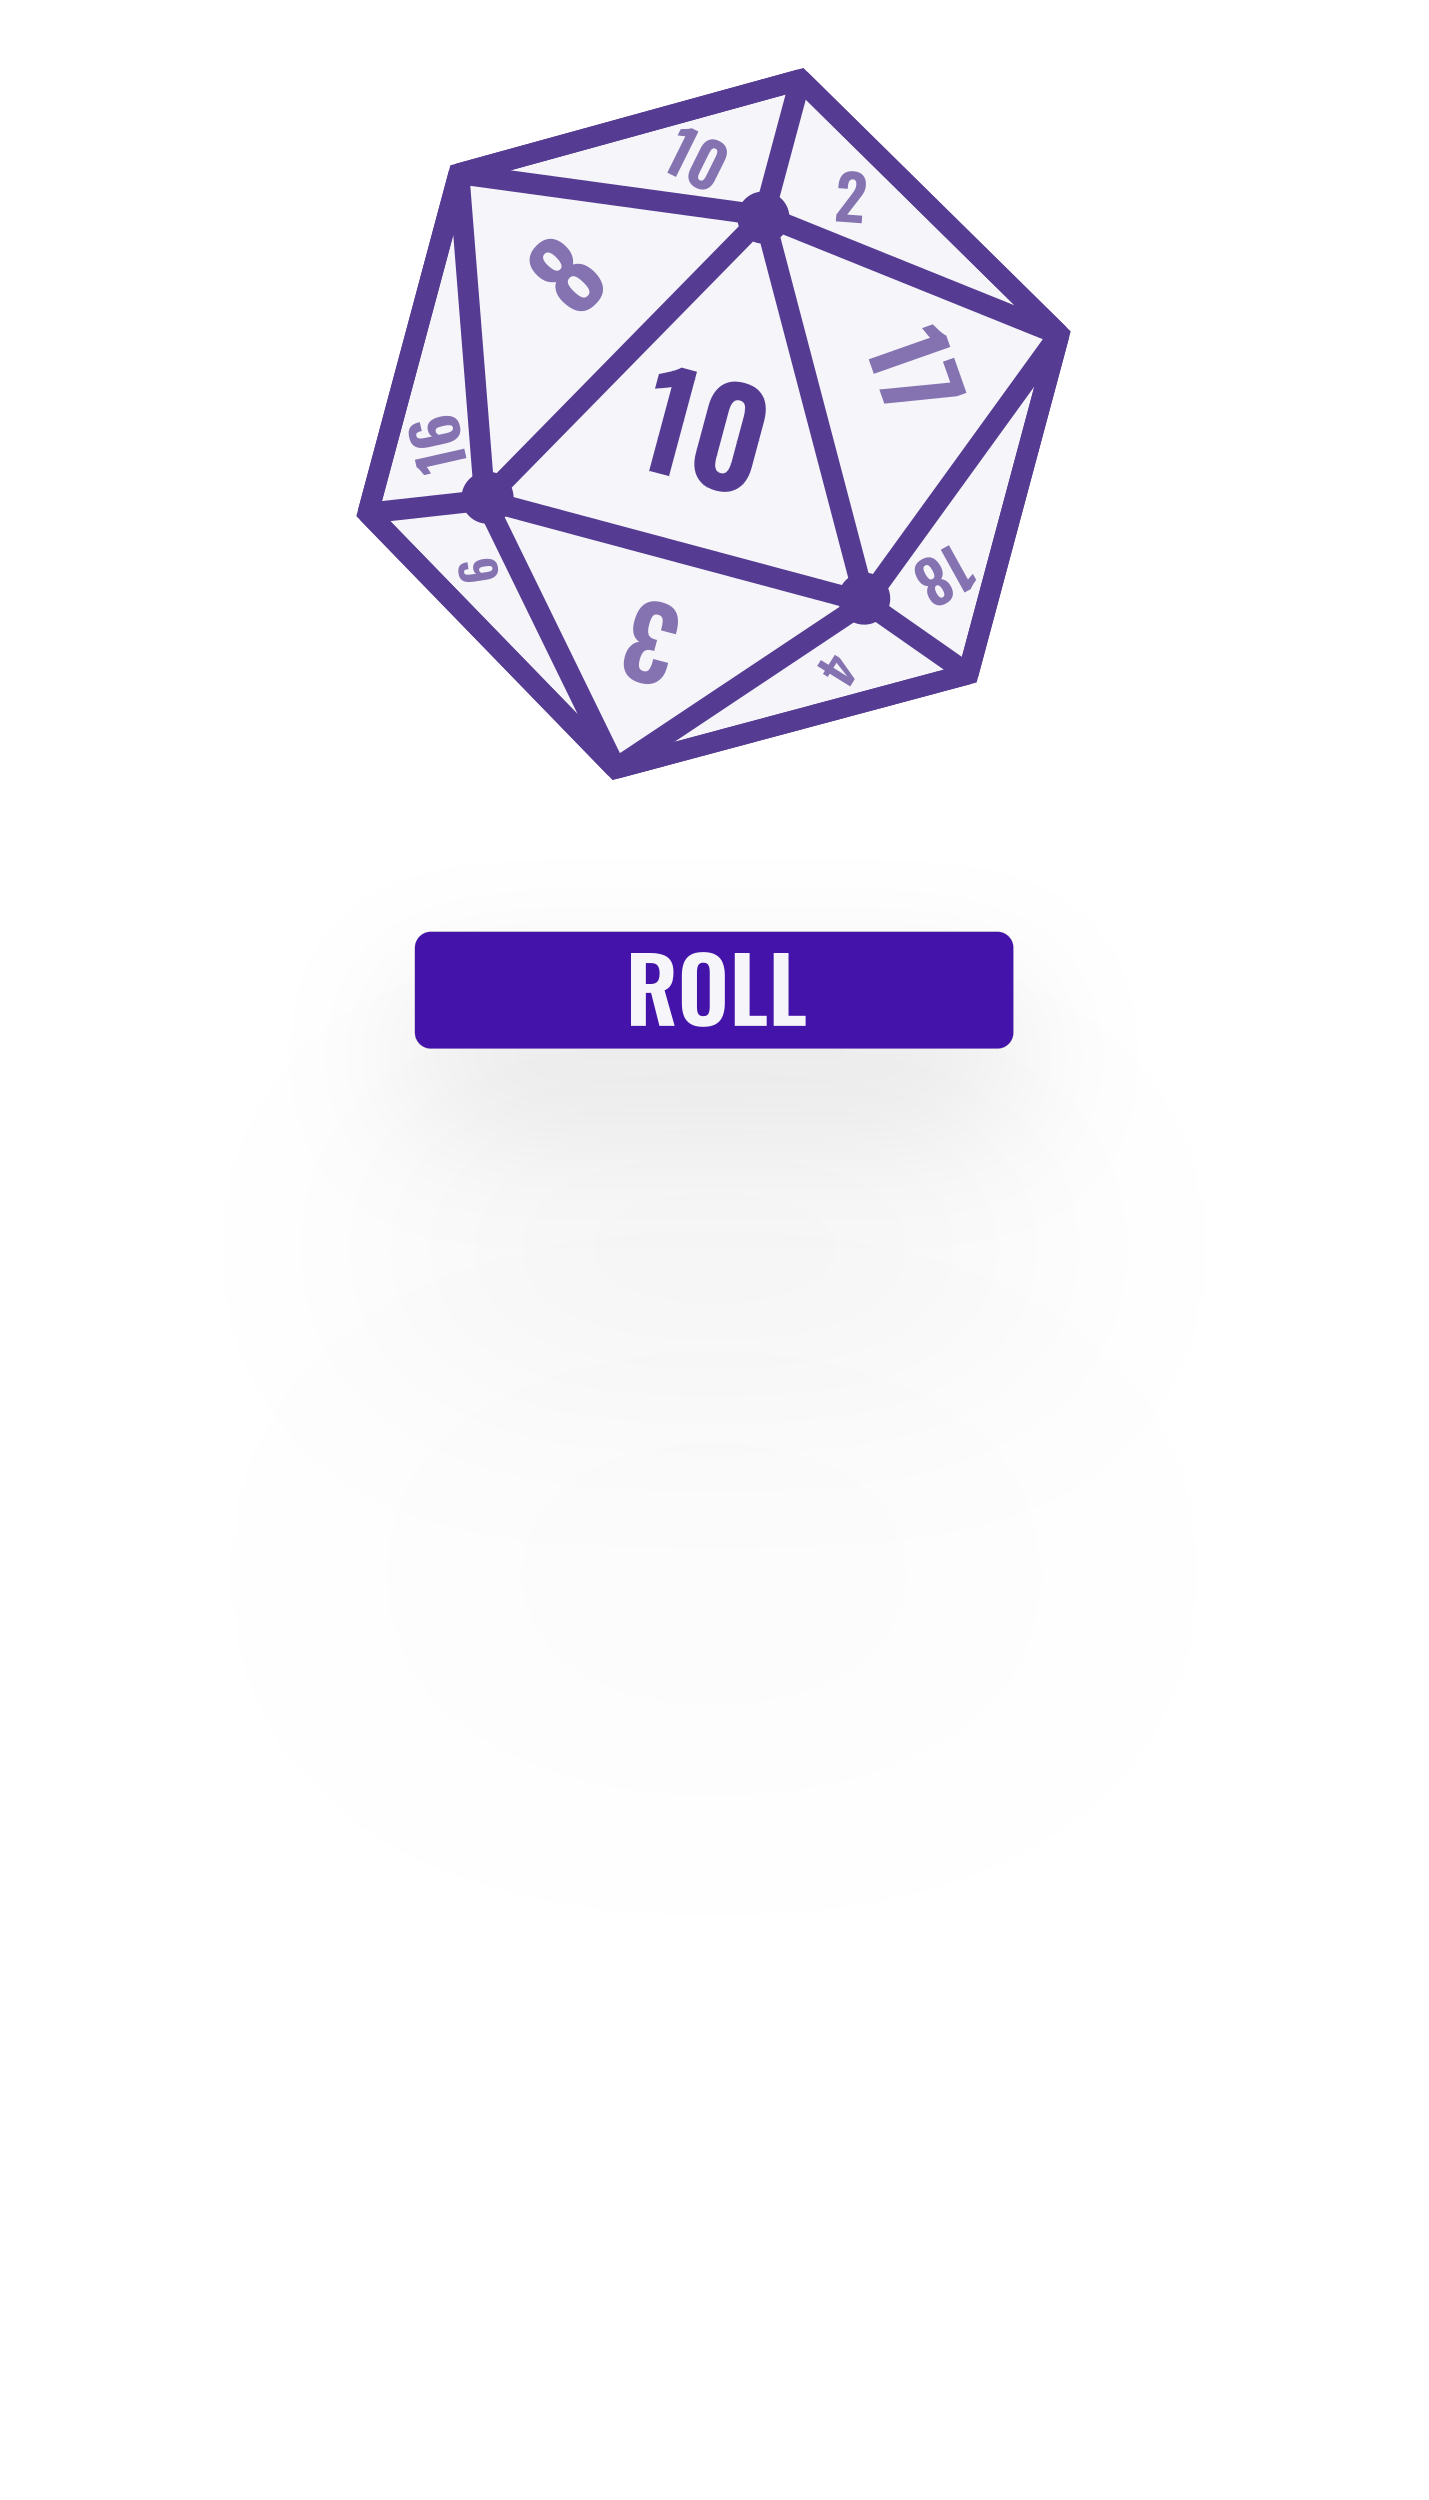
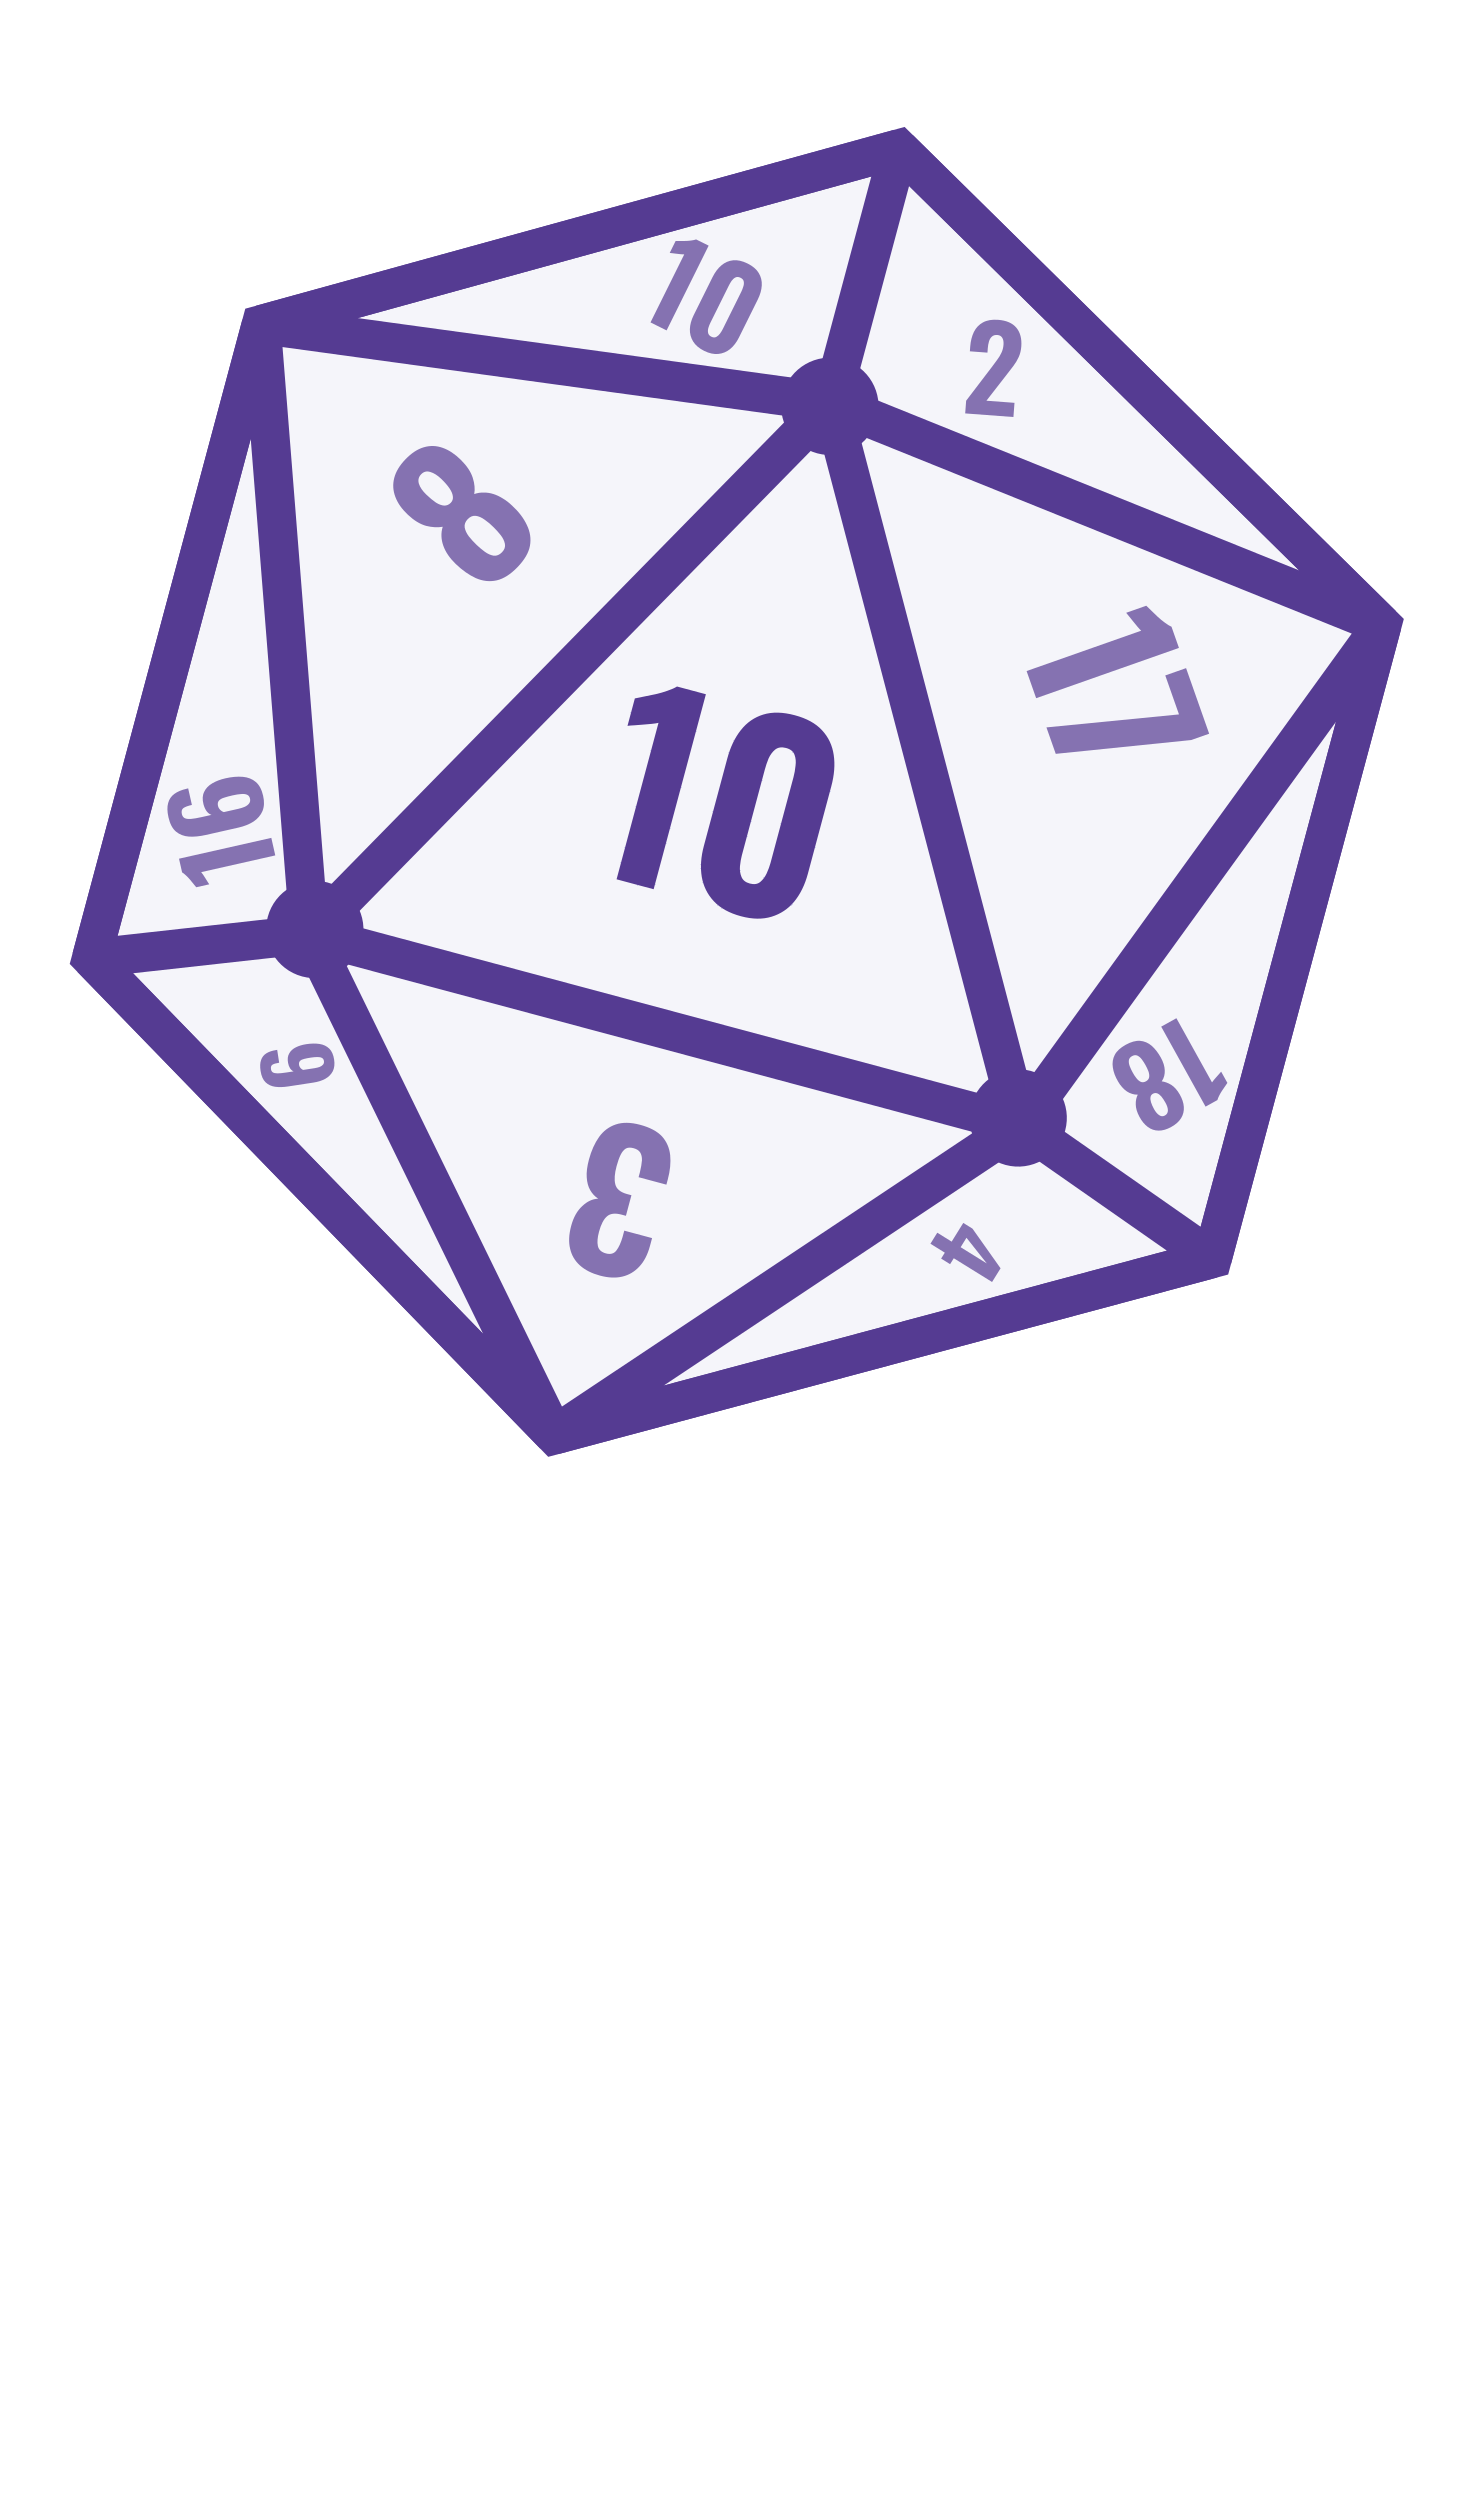
- <svg xmlns="http://www.w3.org/2000/svg" width="685" height="1199" viewBox="0 0 685 1199" fill="none">
-   <path d="M507.922 160.459L383.843 38.179L220.077 83.331L176.466 246.09L295.327 368.525L464.311 323.218L507.922 160.459Z" fill="#F5F5FA" stroke="#553B92" stroke-width="10" />
-   <path d="M366.373 103.379L415.042 288.793M366.373 103.379L507.922 160.459M366.373 103.379L383.843 38.179M366.373 103.379L220.077 83.331M366.373 103.379L232.482 239.876M415.042 288.793L507.922 160.459M415.042 288.793L232.482 239.876M415.042 288.793L295.327 368.525M415.042 288.793L464.311 323.218M507.922 160.459L383.843 38.179M507.922 160.459L464.311 323.218M383.843 38.179L220.077 83.331M464.311 323.218L295.327 368.525M295.327 368.525L176.466 246.09M295.327 368.525L232.482 239.876M176.466 246.09L220.077 83.331M176.466 246.09L232.482 239.876M220.077 83.331L232.482 239.876" stroke="#553B92" stroke-width="10" />
-   <circle cx="366.114" cy="104.344" r="9.5" transform="rotate(15 366.114 104.344)" stroke="#553B92" stroke-width="6" />
-   <circle cx="414.465" cy="287.087" r="9.5" transform="rotate(15 414.465 287.087)" stroke="#553B92" stroke-width="6" />
-   <circle cx="233.837" cy="238.684" r="9.5" transform="rotate(15 233.837 238.684)" stroke="#553B92" stroke-width="6" />
+ <svg xmlns="http://www.w3.org/2000/svg" width="378" height="642" viewBox="0 0 378 642" fill="none">
+   <path d="M354.922 160.459L230.843 38.179L67.076 83.331L23.465 246.09L142.327 368.525L311.311 323.218L354.922 160.459Z" fill="#F5F5FA" stroke="#553B92" stroke-width="10" />
+   <path d="M213.373 103.379L262.042 288.793M213.373 103.379L354.922 160.459M213.373 103.379L230.843 38.179M213.373 103.379L67.076 83.331M213.373 103.379L79.482 239.876M262.042 288.793L354.922 160.459M262.042 288.793L79.482 239.876M262.042 288.793L142.327 368.525M262.042 288.793L311.311 323.218M354.922 160.459L230.843 38.179M354.922 160.459L311.311 323.218M230.843 38.179L67.076 83.331M311.311 323.218L142.327 368.525M142.327 368.525L23.465 246.09M142.327 368.525L79.482 239.876M23.465 246.09L67.076 83.331M23.465 246.09L79.482 239.876M67.076 83.331L79.482 239.876" stroke="#553B92" stroke-width="10" />
+   <circle cx="213.114" cy="104.344" r="9.5" transform="rotate(15 213.114 104.344)" stroke="#553B92" stroke-width="6" />
+   <circle cx="261.465" cy="287.087" r="9.5" transform="rotate(15 261.465 287.087)" stroke="#553B92" stroke-width="6" />
+   <circle cx="80.837" cy="238.684" r="9.5" transform="rotate(15 80.8369 238.684)" stroke="#553B92" stroke-width="6" />
  <g filter="url(#filter0_d_17_740)">
-     <path d="M311.336 225.805L322.103 185.623C321.677 185.73 321.101 185.818 320.375 185.889C319.702 185.929 318.955 185.994 318.136 186.084C317.328 186.133 316.561 186.192 315.836 186.263C315.121 186.292 314.556 186.339 314.141 186.405L316.029 179.358C316.59 179.243 317.338 179.09 318.273 178.898C319.248 178.718 320.277 178.508 321.357 178.267C322.437 178.027 323.467 177.728 324.446 177.372C325.466 177.027 326.269 176.668 326.855 176.295L334.273 178.283L320.856 228.356L311.336 225.805ZM343.29 235.295C340.281 234.489 337.954 233.203 336.307 231.436C334.66 229.67 333.629 227.583 333.214 225.174C332.81 222.725 332.989 220.079 333.751 217.235L339.764 194.795C340.548 191.868 341.707 189.44 343.24 187.51C344.784 185.538 346.711 184.2 349.021 183.493C351.33 182.787 354.03 182.848 357.121 183.676C360.171 184.493 362.499 185.78 364.104 187.535C365.751 189.301 366.751 191.424 367.102 193.904C367.465 196.342 367.254 199.024 366.47 201.95L360.457 224.391C359.695 227.234 358.527 229.616 356.953 231.535C355.389 233.413 353.453 234.705 351.143 235.412C348.834 236.118 346.216 236.079 343.29 235.295ZM345.543 226.888C346.655 227.186 347.553 227.051 348.235 226.483C348.918 225.915 349.468 225.179 349.887 224.275C350.317 223.33 350.642 222.446 350.863 221.621L356.777 199.552C357.02 198.645 357.191 197.675 357.291 196.642C357.433 195.62 357.35 194.692 357.043 193.859C356.747 192.984 356.022 192.393 354.868 192.083C353.715 191.774 352.77 191.919 352.036 192.517C351.353 193.085 350.797 193.842 350.367 194.787C349.979 195.743 349.663 196.674 349.42 197.581L343.507 219.65C343.286 220.474 343.125 221.403 343.025 222.436C342.936 223.428 343.065 224.347 343.413 225.191C343.761 226.035 344.471 226.601 345.543 226.888Z" fill="#553B92" />
+     <path d="M158.336 225.805L169.103 185.623C168.677 185.73 168.101 185.818 167.375 185.889C166.702 185.929 165.955 185.994 165.136 186.084C164.328 186.133 163.561 186.192 162.836 186.263C162.121 186.292 161.556 186.339 161.141 186.405L163.029 179.358C163.59 179.243 164.338 179.09 165.273 178.898C166.248 178.718 167.277 178.508 168.357 178.267C169.437 178.027 170.467 177.728 171.446 177.372C172.466 177.027 173.269 176.668 173.855 176.295L181.273 178.283L167.856 228.356L158.336 225.805ZM190.29 235.295C187.281 234.489 184.954 233.203 183.307 231.436C181.66 229.67 180.629 227.583 180.214 225.174C179.81 222.725 179.989 220.079 180.751 217.235L186.764 194.795C187.548 191.868 188.707 189.44 190.24 187.51C191.784 185.538 193.711 184.2 196.021 183.493C198.33 182.787 201.03 182.848 204.121 183.676C207.171 184.493 209.499 185.78 211.104 187.535C212.751 189.301 213.751 191.424 214.102 193.904C214.465 196.342 214.254 199.024 213.47 201.95L207.457 224.391C206.695 227.234 205.527 229.616 203.953 231.535C202.389 233.413 200.453 234.705 198.143 235.412C195.834 236.118 193.216 236.079 190.29 235.295ZM192.543 226.888C193.655 227.186 194.553 227.051 195.235 226.483C195.918 225.915 196.468 225.179 196.887 224.275C197.317 223.33 197.642 222.446 197.863 221.621L203.777 199.552C204.02 198.645 204.191 197.675 204.291 196.642C204.433 195.62 204.35 194.692 204.043 193.859C203.747 192.984 203.022 192.393 201.868 192.083C200.715 191.774 199.77 191.919 199.036 192.517C198.353 193.085 197.797 193.842 197.367 194.787C196.979 195.743 196.663 196.674 196.42 197.581L190.507 219.65C190.286 220.474 190.125 221.403 190.025 222.436C189.936 223.428 190.065 224.347 190.413 225.191C190.761 226.035 191.471 226.601 192.543 226.888Z" fill="#553B92" />
  </g>
  <g opacity="0.7">
-     <path d="M223.69 219.669L204.668 223.963C204.806 224.116 204.968 224.336 205.155 224.622C205.319 224.892 205.509 225.188 205.725 225.508C205.921 225.833 206.113 226.138 206.3 226.424C206.468 226.714 206.611 226.938 206.729 227.096L203.393 227.849C203.223 227.641 202.996 227.365 202.713 227.018C202.426 226.653 202.114 226.272 201.779 225.876C201.443 225.48 201.095 225.118 200.734 224.79C200.368 224.441 200.044 224.187 199.762 224.025L198.969 220.513L222.673 215.163L223.69 219.669ZM220.573 204.361C220.912 205.863 220.858 207.167 220.41 208.272C219.939 209.363 219.168 210.265 218.099 210.978C217.025 211.671 215.737 212.187 214.235 212.526L205.807 214.429C204.266 214.777 202.841 214.914 201.533 214.84C200.22 214.747 199.109 214.321 198.2 213.563C197.29 212.804 196.644 211.576 196.261 209.879C195.931 208.416 195.903 207.202 196.177 206.238C196.428 205.259 196.958 204.473 197.767 203.88C198.577 203.287 199.635 202.843 200.942 202.548C201 202.535 201.069 202.52 201.147 202.502C201.201 202.469 201.257 202.447 201.316 202.433L202.28 206.706C201.285 206.93 200.566 207.195 200.122 207.5C199.678 207.806 199.54 208.329 199.708 209.07C199.813 209.538 200.043 209.876 200.398 210.083C200.747 210.271 201.287 210.344 202.016 210.302C202.72 210.246 203.678 210.081 204.887 209.808L207.316 209.26C206.83 209.103 206.41 208.788 206.057 208.314C205.699 207.82 205.432 207.225 205.254 206.527C204.933 205.287 204.991 204.228 205.429 203.35C205.842 202.457 206.538 201.726 207.517 201.157C208.476 200.592 209.609 200.162 210.916 199.866C212.516 199.505 213.984 199.379 215.321 199.487C216.657 199.596 217.783 200.039 218.696 200.817C219.586 201.58 220.212 202.761 220.573 204.361ZM217.194 205.062C217.084 204.574 216.837 204.25 216.452 204.091C216.063 203.912 215.558 203.852 214.935 203.911C214.308 203.95 213.566 204.066 212.707 204.26C211.888 204.445 211.183 204.635 210.591 204.83C209.976 205.01 209.521 205.266 209.227 205.599C208.933 205.932 208.852 206.391 208.984 206.976C209.046 207.249 209.164 207.5 209.338 207.727C209.489 207.939 209.671 208.113 209.887 208.249C210.082 208.389 210.279 208.488 210.477 208.546L214.252 207.694C214.837 207.562 215.382 207.388 215.887 207.171C216.367 206.94 216.733 206.652 216.984 206.309C217.234 205.965 217.304 205.549 217.194 205.062Z" fill="#553B92" />
+     <path d="M70.69 219.669L51.668 223.963C51.806 224.116 51.968 224.336 52.156 224.622C52.319 224.892 52.509 225.188 52.725 225.508C52.921 225.833 53.113 226.138 53.3 226.424C53.468 226.714 53.611 226.938 53.729 227.096L50.393 227.849C50.223 227.641 49.996 227.365 49.713 227.018C49.426 226.653 49.114 226.272 48.779 225.876C48.443 225.48 48.095 225.118 47.734 224.79C47.368 224.441 47.044 224.187 46.762 224.025L45.969 220.513L69.673 215.163L70.69 219.669ZM67.573 204.361C67.912 205.863 67.858 207.167 67.41 208.272C66.939 209.363 66.168 210.265 65.099 210.978C64.025 211.671 62.737 212.187 61.235 212.526L52.807 214.429C51.266 214.777 49.841 214.914 48.533 214.84C47.22 214.747 46.109 214.321 45.2 213.563C44.29 212.804 43.644 211.576 43.261 209.879C42.931 208.416 42.903 207.202 43.177 206.238C43.428 205.259 43.958 204.473 44.767 203.88C45.577 203.287 46.635 202.843 47.942 202.548C48 202.535 48.069 202.52 48.147 202.502C48.201 202.469 48.257 202.447 48.316 202.433L49.28 206.706C48.285 206.93 47.566 207.195 47.122 207.5C46.678 207.806 46.54 208.329 46.708 209.07C46.813 209.538 47.043 209.876 47.398 210.083C47.748 210.271 48.287 210.344 49.016 210.302C49.72 210.246 50.678 210.081 51.887 209.808L54.316 209.26C53.83 209.103 53.41 208.788 53.057 208.314C52.699 207.82 52.432 207.225 52.254 206.527C51.933 205.287 51.991 204.228 52.429 203.35C52.842 202.457 53.538 201.726 54.517 201.157C55.476 200.592 56.609 200.162 57.916 199.866C59.516 199.505 60.984 199.379 62.321 199.487C63.657 199.596 64.783 200.039 65.696 200.817C66.586 201.58 67.212 202.761 67.573 204.361ZM64.194 205.062C64.084 204.574 63.837 204.25 63.452 204.091C63.063 203.912 62.558 203.852 61.935 203.911C61.309 203.95 60.566 204.066 59.708 204.26C58.888 204.445 58.183 204.635 57.591 204.83C56.975 205.01 56.521 205.266 56.227 205.599C55.933 205.932 55.852 206.391 55.984 206.976C56.046 207.249 56.164 207.5 56.338 207.727C56.489 207.939 56.671 208.113 56.887 208.249C57.082 208.389 57.279 208.488 57.477 208.546L61.252 207.694C61.837 207.562 62.382 207.388 62.886 207.171C63.367 206.94 63.733 206.652 63.983 206.309C64.234 205.965 64.304 205.549 64.194 205.062Z" fill="#553B92" />
  </g>
  <g opacity="0.7">
-     <path d="M317.413 288.855C319.917 289.526 321.786 290.523 323.022 291.848C324.218 293.196 324.912 294.806 325.106 296.68C325.291 298.585 325.086 300.65 324.489 302.876L324.129 304.22L316.989 302.307C317.006 302.245 317.051 302.075 317.126 301.797C317.192 301.55 317.258 301.303 317.324 301.055C317.616 299.842 317.793 298.812 317.854 297.967C317.875 297.145 317.724 296.475 317.399 295.957C317.073 295.439 316.509 295.073 315.705 294.857C314.871 294.634 314.199 294.669 313.689 294.963C313.172 295.288 312.728 295.832 312.358 296.594C311.988 297.356 311.646 298.325 311.331 299.499C310.826 301.385 310.715 302.912 310.998 304.081C311.272 305.281 312.24 306.12 313.901 306.598C313.932 306.607 314.087 306.648 314.365 306.723C314.643 306.797 314.906 306.867 315.153 306.934L313.737 312.219C313.551 312.17 313.366 312.12 313.18 312.07C312.964 312.012 312.779 311.963 312.624 311.921C310.955 311.474 309.707 311.62 308.879 312.359C308.021 313.09 307.335 314.413 306.821 316.329C306.424 317.813 306.33 319.03 306.539 319.981C306.748 320.931 307.44 321.564 308.614 321.879C309.789 322.193 310.686 321.937 311.305 321.109C311.924 320.281 312.444 319.145 312.864 317.7C312.931 317.453 313.005 317.175 313.088 316.866C313.163 316.588 313.237 316.309 313.312 316.031L320.452 317.944L319.905 319.984C319.317 322.179 318.418 323.926 317.209 325.225C315.991 326.555 314.533 327.423 312.834 327.829C311.135 328.236 309.219 328.153 307.086 327.581C304.953 327.01 303.233 326.135 301.926 324.956C300.618 323.778 299.777 322.343 299.402 320.652C298.996 318.953 299.086 317.007 299.675 314.812C300.263 312.617 301.215 310.918 302.531 309.714C303.817 308.501 305.178 307.872 306.615 307.826C305.771 307.269 305.088 306.539 304.568 305.638C304.047 304.736 303.748 303.629 303.669 302.316C303.582 301.034 303.774 299.512 304.246 297.75C304.851 295.494 305.714 293.571 306.835 291.983C307.948 290.426 309.379 289.352 311.127 288.761C312.876 288.169 314.971 288.2 317.413 288.855Z" fill="#553B92" />
+     <path d="M164.413 288.855C166.917 289.526 168.786 290.523 170.022 291.848C171.218 293.196 171.912 294.806 172.106 296.68C172.291 298.585 172.086 300.65 171.489 302.876L171.129 304.22L163.989 302.307C164.006 302.245 164.051 302.075 164.126 301.797C164.192 301.55 164.258 301.303 164.324 301.055C164.616 299.842 164.793 298.812 164.854 297.967C164.875 297.145 164.724 296.475 164.399 295.957C164.073 295.439 163.509 295.073 162.705 294.857C161.871 294.634 161.199 294.669 160.689 294.963C160.172 295.288 159.728 295.832 159.358 296.594C158.988 297.356 158.646 298.325 158.331 299.499C157.826 301.385 157.715 302.912 157.998 304.081C158.272 305.281 159.24 306.12 160.901 306.598C160.932 306.607 161.087 306.648 161.365 306.723C161.643 306.797 161.906 306.867 162.153 306.934L160.737 312.219C160.551 312.17 160.366 312.12 160.18 312.07C159.964 312.012 159.779 311.963 159.624 311.921C157.955 311.474 156.707 311.62 155.879 312.359C155.021 313.09 154.335 314.413 153.821 316.329C153.424 317.813 153.33 319.03 153.539 319.981C153.748 320.931 154.44 321.564 155.614 321.879C156.789 322.193 157.686 321.937 158.305 321.109C158.924 320.281 159.444 319.145 159.864 317.7C159.931 317.453 160.005 317.175 160.088 316.866C160.163 316.588 160.237 316.309 160.312 316.031L167.452 317.944L166.905 319.984C166.317 322.179 165.418 323.926 164.209 325.225C162.991 326.555 161.533 327.423 159.834 327.829C158.135 328.236 156.219 328.153 154.086 327.581C151.953 327.01 150.233 326.135 148.926 324.956C147.618 323.778 146.777 322.343 146.402 320.652C145.996 318.953 146.086 317.007 146.675 314.812C147.263 312.617 148.215 310.918 149.531 309.714C150.817 308.501 152.178 307.872 153.615 307.826C152.771 307.269 152.088 306.539 151.568 305.638C151.047 304.736 150.748 303.629 150.669 302.316C150.582 301.034 150.774 299.512 151.246 297.75C151.851 295.494 152.714 293.571 153.835 291.983C154.948 290.426 156.379 289.352 158.127 288.761C159.876 288.169 161.971 288.2 164.413 288.855Z" fill="#553B92" />
  </g>
  <g opacity="0.7">
-     <path d="M416.628 172.325L446.056 161.961C445.81 161.743 445.511 161.424 445.159 161.005C444.849 160.605 444.493 160.171 444.09 159.702C443.718 159.222 443.356 158.773 443.005 158.354C442.684 157.924 442.415 157.595 442.199 157.366L447.36 155.548C447.669 155.846 448.08 156.244 448.594 156.742C449.12 157.269 449.685 157.816 450.292 158.383C450.899 158.95 451.52 159.46 452.155 159.915C452.801 160.4 453.363 160.745 453.842 160.949L455.755 166.382L419.083 179.297L416.628 172.325ZM421.724 186.797L455.764 183.46L452.241 173.454L457.583 171.573L463.514 188.415L458.896 190.042L424.116 193.588L421.724 186.797Z" fill="#553B92" />
+     <path d="M263.628 172.325L293.056 161.961C292.81 161.743 292.511 161.424 292.159 161.005C291.849 160.605 291.493 160.171 291.09 159.702C290.718 159.222 290.356 158.773 290.005 158.354C289.684 157.924 289.415 157.595 289.199 157.366L294.36 155.548C294.669 155.846 295.08 156.244 295.594 156.742C296.12 157.269 296.685 157.816 297.292 158.383C297.899 158.95 298.52 159.46 299.155 159.915C299.801 160.4 300.363 160.745 300.842 160.949L302.755 166.382L266.083 179.297L263.628 172.325ZM268.724 186.797L302.764 183.46L299.241 173.454L304.583 171.573L310.514 188.415L305.896 190.042L271.116 193.588L268.724 186.797Z" fill="#553B92" />
  </g>
  <g opacity="0.7">
-     <path d="M455.099 261.476L464.244 277.96C464.349 277.791 464.509 277.581 464.723 277.329C464.929 277.104 465.152 276.848 465.391 276.561C465.639 276.29 465.87 276.029 466.084 275.778C466.308 275.543 466.477 275.35 466.592 275.198L468.195 278.089C468.049 278.303 467.853 278.588 467.609 278.945C467.348 279.311 467.079 279.703 466.803 280.122C466.526 280.54 466.285 280.962 466.078 281.386C465.854 281.82 465.706 282.19 465.632 282.496L462.589 284.184L451.194 263.643L455.099 261.476ZM442.082 268.3C443.435 267.55 444.662 267.211 445.764 267.285C446.876 267.376 447.876 267.805 448.766 268.571C449.639 269.348 450.417 270.353 451.102 271.587C451.412 272.145 451.652 272.697 451.822 273.243C451.993 273.79 452.089 274.322 452.111 274.841C452.134 275.359 452.085 275.85 451.967 276.314C451.841 276.804 451.631 277.263 451.338 277.691C452.121 277.787 452.925 278.081 453.751 278.574C454.57 279.093 455.302 279.914 455.947 281.037C456.592 282.16 456.945 283.236 457.007 284.263C457.078 285.307 456.846 286.264 456.312 287.135C455.778 288.006 454.937 288.761 453.787 289.399C452.621 290.046 451.535 290.361 450.53 290.343C449.509 290.335 448.582 290.02 447.751 289.398C446.929 288.793 446.212 287.919 445.6 286.777C444.98 285.618 444.666 284.554 444.659 283.585C444.644 282.642 444.817 281.817 445.176 281.109C444.657 281.132 444.165 281.062 443.7 280.9C443.227 280.765 442.776 280.55 442.348 280.257C441.92 279.964 441.519 279.6 441.146 279.166C440.756 278.742 440.406 278.25 440.096 277.692C439.378 276.477 438.937 275.284 438.775 274.114C438.595 272.954 438.761 271.878 439.272 270.887C439.776 269.922 440.713 269.06 442.082 268.3ZM443.7 271.216C443.21 271.488 442.94 271.859 442.891 272.328C442.842 272.798 442.919 273.296 443.124 273.824C443.328 274.352 443.557 274.844 443.81 275.3C444.093 275.851 444.418 276.356 444.784 276.816C445.133 277.286 445.515 277.616 445.93 277.806C446.345 277.996 446.797 277.955 447.287 277.683C447.761 277.42 448.035 277.058 448.111 276.596C448.169 276.143 448.1 275.64 447.903 275.086C447.699 274.558 447.442 274.015 447.132 273.458C446.879 273.001 446.578 272.538 446.229 272.068C445.889 271.616 445.507 271.286 445.083 271.079C444.651 270.898 444.19 270.944 443.7 271.216ZM449.06 280.878C448.722 281.066 448.522 281.342 448.46 281.709C448.38 282.084 448.422 282.537 448.583 283.066C448.744 283.596 449.003 284.182 449.359 284.824C449.762 285.551 450.204 286.069 450.685 286.377C451.158 286.712 451.648 286.738 452.155 286.457C452.662 286.176 452.916 285.736 452.916 285.139C452.909 284.568 452.709 283.928 452.315 283.218C451.958 282.575 451.602 282.032 451.245 281.589C450.881 281.172 450.519 280.898 450.159 280.766C449.781 280.644 449.415 280.681 449.06 280.878Z" fill="#553B92" />
+     <path d="M302.099 261.476L311.244 277.96C311.349 277.791 311.509 277.581 311.723 277.329C311.929 277.104 312.152 276.848 312.391 276.561C312.639 276.29 312.87 276.029 313.084 275.778C313.308 275.543 313.477 275.35 313.592 275.198L315.195 278.089C315.049 278.303 314.853 278.588 314.609 278.945C314.348 279.311 314.079 279.703 313.803 280.122C313.526 280.54 313.285 280.962 313.078 281.386C312.854 281.82 312.706 282.19 312.632 282.496L309.589 284.184L298.194 263.643L302.099 261.476ZM289.082 268.3C290.435 267.55 291.662 267.211 292.764 267.285C293.876 267.376 294.876 267.805 295.766 268.571C296.639 269.348 297.417 270.353 298.102 271.587C298.412 272.145 298.652 272.697 298.822 273.243C298.993 273.79 299.089 274.322 299.111 274.841C299.134 275.359 299.085 275.85 298.967 276.314C298.841 276.804 298.631 277.263 298.338 277.691C299.121 277.787 299.925 278.081 300.751 278.574C301.57 279.093 302.302 279.914 302.947 281.037C303.592 282.16 303.945 283.236 304.007 284.263C304.078 285.307 303.846 286.264 303.312 287.135C302.778 288.006 301.937 288.761 300.787 289.399C299.621 290.046 298.535 290.361 297.53 290.343C296.509 290.335 295.582 290.02 294.751 289.398C293.929 288.793 293.212 287.919 292.6 286.777C291.98 285.618 291.666 284.554 291.659 283.585C291.644 282.642 291.817 281.817 292.176 281.109C291.657 281.132 291.165 281.062 290.7 280.9C290.227 280.765 289.776 280.55 289.348 280.257C288.92 279.964 288.519 279.6 288.146 279.166C287.756 278.742 287.406 278.25 287.096 277.692C286.378 276.477 285.937 275.284 285.775 274.114C285.595 272.954 285.761 271.878 286.272 270.887C286.776 269.922 287.713 269.06 289.082 268.3ZM290.7 271.216C290.21 271.488 289.94 271.859 289.891 272.328C289.842 272.798 289.919 273.296 290.124 273.824C290.328 274.352 290.557 274.844 290.81 275.3C291.093 275.851 291.418 276.356 291.784 276.816C292.133 277.286 292.515 277.616 292.93 277.806C293.345 277.996 293.797 277.955 294.287 277.683C294.761 277.42 295.035 277.058 295.111 276.596C295.169 276.143 295.1 275.64 294.903 275.086C294.699 274.558 294.442 274.015 294.132 273.458C293.879 273.001 293.578 272.538 293.229 272.068C292.889 271.616 292.507 271.286 292.083 271.079C291.651 270.898 291.19 270.944 290.7 271.216ZM296.06 280.878C295.722 281.066 295.522 281.342 295.46 281.709C295.38 282.084 295.422 282.537 295.583 283.066C295.744 283.596 296.003 284.182 296.359 284.824C296.762 285.551 297.204 286.069 297.685 286.377C298.158 286.712 298.648 286.738 299.155 286.457C299.662 286.176 299.916 285.736 299.916 285.139C299.909 284.568 299.709 283.928 299.315 283.218C298.958 282.575 298.602 282.032 298.245 281.589C297.881 281.172 297.519 280.898 297.159 280.766C296.781 280.644 296.415 280.681 296.06 280.878Z" fill="#553B92" />
  </g>
  <g opacity="0.7">
-     <path d="M393.692 316.559L397.385 318.852L400.369 314.045L402.733 315.512L409.945 325.701L407.761 329.218L397.932 323.117L396.986 324.641L394.68 323.209L395.626 321.685L391.933 319.393L393.692 316.559ZM401.195 317.86L399.691 320.283L406.413 324.456L401.195 317.86Z" fill="#553B92" />
+     <path d="M240.692 316.559L244.385 318.852L247.369 314.045L249.733 315.512L256.945 325.701L254.761 329.218L244.932 323.117L243.986 324.641L241.68 323.209L242.626 321.685L238.933 319.393L240.692 316.559ZM248.195 317.86L246.691 320.283L253.413 324.456L248.195 317.86Z" fill="#553B92" />
  </g>
  <g opacity="0.7">
-     <path d="M238.804 272.098C238.982 273.265 238.87 274.26 238.469 275.081C238.049 275.89 237.412 276.538 236.556 277.026C235.697 277.498 234.684 277.824 233.517 278.002L226.969 279.004C225.772 279.187 224.675 279.215 223.678 279.088C222.679 278.946 221.853 278.561 221.198 277.932C220.543 277.303 220.115 276.329 219.914 275.01C219.74 273.873 219.784 272.944 220.046 272.221C220.29 271.486 220.738 270.913 221.388 270.503C222.039 270.094 222.872 269.811 223.888 269.656C223.933 269.649 223.987 269.641 224.047 269.632C224.09 269.609 224.135 269.595 224.18 269.588L224.688 272.907C223.915 273.026 223.35 273.189 222.995 273.399C222.639 273.608 222.505 274.001 222.593 274.577C222.649 274.941 222.806 275.212 223.066 275.389C223.324 275.551 223.732 275.636 224.292 275.644C224.834 275.638 225.575 275.564 226.514 275.42L228.402 275.132C228.038 274.985 227.734 274.722 227.489 274.34C227.243 273.944 227.07 273.474 226.971 272.93C226.793 271.965 226.894 271.158 227.276 270.511C227.64 269.85 228.212 269.328 228.991 268.945C229.755 268.565 230.645 268.297 231.66 268.142C232.903 267.952 234.033 267.934 235.049 268.089C236.066 268.244 236.902 268.643 237.559 269.287C238.199 269.918 238.614 270.855 238.804 272.098ZM236.182 272.453C236.124 272.074 235.952 271.813 235.667 271.671C235.379 271.513 234.996 271.44 234.516 271.451C234.035 271.447 233.461 271.496 232.794 271.598C232.157 271.695 231.608 271.803 231.145 271.92C230.664 272.024 230.303 272.196 230.06 272.435C229.817 272.674 229.731 273.02 229.8 273.475C229.833 273.687 229.909 273.885 230.031 274.068C230.134 274.238 230.265 274.381 230.422 274.497C230.564 274.615 230.709 274.701 230.857 274.756L233.79 274.308C234.245 274.238 234.671 274.134 235.068 273.996C235.449 273.845 235.744 273.644 235.954 273.395C236.164 273.146 236.24 272.832 236.182 272.453Z" fill="#553B92" />
+     <path d="M85.804 272.098C85.982 273.265 85.87 274.26 85.469 275.081C85.049 275.89 84.412 276.538 83.556 277.026C82.697 277.498 81.684 277.824 80.517 278.002L73.969 279.004C72.772 279.187 71.675 279.215 70.678 279.088C69.679 278.946 68.853 278.561 68.198 277.932C67.543 277.303 67.115 276.329 66.914 275.01C66.74 273.873 66.784 272.944 67.046 272.221C67.29 271.486 67.737 270.913 68.388 270.503C69.039 270.094 69.873 269.811 70.888 269.656C70.933 269.649 70.987 269.641 71.047 269.632C71.09 269.609 71.135 269.595 71.18 269.588L71.688 272.907C70.915 273.026 70.35 273.189 69.995 273.399C69.639 273.608 69.505 274.001 69.593 274.577C69.649 274.941 69.806 275.212 70.066 275.389C70.324 275.551 70.732 275.636 71.292 275.644C71.834 275.638 72.575 275.564 73.514 275.42L75.401 275.132C75.038 274.985 74.734 274.722 74.49 274.34C74.243 273.944 74.07 273.474 73.971 272.93C73.793 271.965 73.894 271.158 74.276 270.511C74.64 269.85 75.212 269.328 75.991 268.945C76.755 268.565 77.645 268.297 78.66 268.142C79.903 267.952 81.033 267.934 82.049 268.089C83.066 268.244 83.902 268.643 84.559 269.287C85.199 269.918 85.614 270.855 85.804 272.098ZM83.182 272.453C83.124 272.074 82.952 271.813 82.667 271.671C82.379 271.513 81.996 271.44 81.516 271.451C81.035 271.447 80.461 271.496 79.794 271.598C79.157 271.695 78.608 271.803 78.145 271.92C77.664 272.024 77.303 272.196 77.06 272.435C76.817 272.674 76.731 273.02 76.8 273.475C76.833 273.687 76.909 273.885 77.031 274.068C77.134 274.238 77.264 274.381 77.422 274.497C77.564 274.615 77.709 274.701 77.857 274.756L80.79 274.308C81.245 274.238 81.671 274.134 82.069 273.996C82.449 273.845 82.744 273.644 82.954 273.395C83.164 273.146 83.24 272.832 83.182 272.453Z" fill="#553B92" />
  </g>
  <g opacity="0.7">
-     <path d="M400.862 106.165L401.107 102.904L407.681 94.282C408.171 93.637 408.629 93.019 409.054 92.429C409.499 91.841 409.866 91.237 410.153 90.617C410.462 89.978 410.644 89.29 410.699 88.552C410.757 87.774 410.652 87.174 410.383 86.753C410.115 86.312 409.702 86.07 409.144 86.028C408.545 85.983 408.074 86.118 407.729 86.433C407.386 86.728 407.135 87.141 406.975 87.67C406.815 88.2 406.71 88.784 406.663 89.422L406.577 90.559L402.06 90.219L402.15 89.023C402.258 87.587 402.573 86.327 403.095 85.243C403.638 84.161 404.411 83.346 405.415 82.8C406.44 82.235 407.741 82.012 409.316 82.13C411.45 82.29 413.014 82.969 414.007 84.167C415 85.365 415.421 86.971 415.269 88.985C415.196 89.963 414.978 90.859 414.616 91.674C414.256 92.469 413.797 93.237 413.24 93.977C412.704 94.699 412.127 95.448 411.507 96.224L406.312 102.904L413.522 103.445L413.248 107.095L400.862 106.165Z" fill="#553B92" />
+     <path d="M247.862 106.165L248.107 102.904L254.681 94.282C255.171 93.637 255.629 93.019 256.054 92.429C256.499 91.841 256.866 91.237 257.153 90.617C257.462 89.978 257.644 89.29 257.699 88.552C257.757 87.774 257.652 87.174 257.383 86.753C257.115 86.312 256.702 86.07 256.144 86.028C255.545 85.983 255.074 86.118 254.729 86.433C254.386 86.728 254.135 87.141 253.975 87.67C253.815 88.2 253.71 88.784 253.663 89.422L253.577 90.559L249.06 90.219L249.15 89.023C249.258 87.587 249.573 86.327 250.095 85.243C250.638 84.161 251.411 83.346 252.415 82.8C253.44 82.235 254.741 82.012 256.316 82.13C258.45 82.29 260.014 82.969 261.007 84.167C262 85.365 262.421 86.971 262.269 88.985C262.196 89.963 261.978 90.859 261.616 91.674C261.256 92.469 260.797 93.237 260.24 93.977C259.704 94.699 259.127 95.448 258.507 96.224L253.312 102.904L260.522 103.445L260.248 107.095L247.862 106.165Z" fill="#553B92" />
  </g>
  <g opacity="0.7">
-     <path d="M285.894 145.647C284.117 147.491 282.339 148.621 280.559 149.039C278.756 149.434 276.964 149.241 275.185 148.459C273.427 147.654 271.707 146.441 270.025 144.82C269.265 144.087 268.617 143.33 268.082 142.547C267.548 141.765 267.137 140.969 266.85 140.16C266.564 139.351 266.402 138.55 266.365 137.759C266.327 136.922 266.436 136.094 266.692 135.275C265.406 135.502 263.991 135.426 262.445 135.047C260.898 134.623 259.341 133.679 257.776 132.214C256.21 130.749 255.129 129.219 254.534 127.623C253.915 126.005 253.817 124.378 254.24 122.74C254.662 121.103 255.628 119.501 257.138 117.934C258.671 116.345 260.236 115.32 261.834 114.86C263.455 114.378 265.074 114.427 266.691 115.008C268.286 115.567 269.844 116.602 271.366 118.113C272.91 119.646 273.923 121.178 274.404 122.708C274.884 124.192 275.011 125.582 274.786 126.876C275.596 126.59 276.408 126.461 277.223 126.492C278.038 126.477 278.855 126.597 279.674 126.854C280.494 127.11 281.304 127.491 282.105 127.997C282.929 128.48 283.721 129.087 284.481 129.82C286.208 131.395 287.484 133.069 288.308 134.842C289.155 136.591 289.415 138.374 289.086 140.191C288.757 141.962 287.693 143.781 285.894 145.647ZM281.919 141.817C282.563 141.149 282.81 140.431 282.66 139.664C282.51 138.898 282.146 138.146 281.566 137.41C280.987 136.674 280.386 136.006 279.764 135.407C279.049 134.673 278.29 134.031 277.488 133.48C276.708 132.906 275.944 132.569 275.195 132.47C274.446 132.37 273.75 132.655 273.106 133.323C272.484 133.968 272.226 134.675 272.33 135.442C272.457 136.187 272.811 136.949 273.391 137.731C273.97 138.467 274.64 139.201 275.401 139.934C276.023 140.534 276.724 141.121 277.504 141.695C278.261 142.246 279.025 142.583 279.797 142.705C280.568 142.781 281.275 142.485 281.919 141.817ZM268.751 129.126C269.195 128.665 269.378 128.13 269.299 127.521C269.242 126.888 268.957 126.192 268.445 125.432C267.933 124.672 267.24 123.87 266.364 123.026C265.373 122.071 264.423 121.466 263.513 121.211C262.602 120.911 261.814 121.107 261.148 121.798C260.481 122.489 260.293 123.308 260.582 124.253C260.87 125.153 261.498 126.069 262.466 127.002C263.341 127.845 264.169 128.532 264.948 129.061C265.726 129.544 266.433 129.803 267.067 129.836C267.724 129.847 268.285 129.61 268.751 129.126Z" fill="#553B92" />
+     <path d="M132.894 145.647C131.117 147.491 129.339 148.621 127.559 149.039C125.756 149.434 123.964 149.241 122.185 148.459C120.427 147.654 118.707 146.441 117.025 144.82C116.265 144.087 115.617 143.33 115.082 142.547C114.548 141.765 114.137 140.969 113.85 140.16C113.564 139.351 113.402 138.55 113.365 137.759C113.327 136.922 113.436 136.094 113.692 135.275C112.406 135.502 110.991 135.426 109.445 135.047C107.898 134.623 106.341 133.679 104.776 132.214C103.21 130.749 102.129 129.219 101.534 127.623C100.915 126.005 100.817 124.378 101.24 122.74C101.662 121.103 102.628 119.501 104.138 117.934C105.671 116.345 107.236 115.32 108.834 114.86C110.455 114.378 112.074 114.427 113.691 115.008C115.286 115.567 116.844 116.602 118.366 118.113C119.91 119.646 120.923 121.178 121.404 122.708C121.884 124.192 122.011 125.582 121.786 126.876C122.596 126.59 123.408 126.461 124.223 126.492C125.038 126.477 125.855 126.597 126.674 126.854C127.494 127.11 128.304 127.491 129.105 127.997C129.929 128.48 130.721 129.087 131.481 129.82C133.208 131.395 134.484 133.069 135.308 134.842C136.155 136.591 136.415 138.374 136.086 140.191C135.757 141.962 134.693 143.781 132.894 145.647ZM128.919 141.817C129.563 141.149 129.81 140.431 129.66 139.664C129.51 138.898 129.146 138.146 128.566 137.41C127.987 136.674 127.386 136.006 126.764 135.407C126.049 134.673 125.29 134.031 124.488 133.48C123.708 132.906 122.944 132.569 122.195 132.47C121.446 132.37 120.75 132.655 120.106 133.323C119.484 133.968 119.226 134.675 119.33 135.442C119.457 136.187 119.811 136.949 120.391 137.731C120.97 138.467 121.64 139.201 122.401 139.934C123.023 140.534 123.724 141.121 124.504 141.695C125.261 142.246 126.025 142.583 126.797 142.705C127.568 142.781 128.275 142.485 128.919 141.817ZM115.751 129.126C116.195 128.665 116.378 128.13 116.299 127.521C116.242 126.888 115.957 126.192 115.445 125.432C114.933 124.672 114.24 123.87 113.364 123.026C112.373 122.071 111.423 121.466 110.513 121.211C109.602 120.911 108.814 121.107 108.148 121.798C107.481 122.489 107.293 123.308 107.582 124.253C107.87 125.153 108.498 126.069 109.466 127.002C110.341 127.845 111.169 128.532 111.948 129.061C112.726 129.544 113.433 129.803 114.067 129.836C114.724 129.847 115.285 129.61 115.751 129.126Z" fill="#553B92" />
  </g>
  <g opacity="0.7">
-     <path d="M320.045 82.797L328.711 65.329C328.506 65.338 328.233 65.326 327.893 65.291C327.58 65.247 327.231 65.208 326.846 65.173C326.47 65.121 326.112 65.077 325.772 65.043C325.441 64.99 325.177 64.959 324.98 64.951L326.5 61.887C326.769 61.887 327.126 61.886 327.574 61.884C328.039 61.892 328.531 61.89 329.049 61.88C329.568 61.869 330.069 61.827 330.552 61.754C331.052 61.69 331.455 61.599 331.758 61.482L334.983 63.082L324.183 84.85L320.045 82.797ZM333.85 90.115C332.542 89.466 331.591 88.66 330.998 87.695C330.405 86.731 330.124 85.677 330.156 84.532C330.198 83.369 330.525 82.169 331.138 80.933L335.978 71.178C336.609 69.906 337.366 68.897 338.25 68.152C339.142 67.389 340.151 66.952 341.278 66.841C342.404 66.731 343.64 67.008 344.983 67.675C346.309 68.333 347.26 69.139 347.835 70.095C348.428 71.059 348.691 72.127 348.623 73.299C348.564 74.453 348.219 75.666 347.588 76.938L342.748 86.693C342.134 87.929 341.377 88.916 340.476 89.652C339.584 90.37 338.575 90.785 337.448 90.895C336.321 91.006 335.122 90.746 333.85 90.115ZM335.663 86.46C336.147 86.7 336.572 86.721 336.938 86.523C337.304 86.325 337.625 86.038 337.901 85.662C338.186 85.267 338.418 84.891 338.595 84.533L343.355 74.939C343.551 74.544 343.72 74.115 343.861 73.649C344.021 73.192 344.069 72.758 344.005 72.347C343.95 71.918 343.672 71.579 343.17 71.33C342.668 71.081 342.221 71.06 341.828 71.267C341.462 71.465 341.136 71.761 340.851 72.156C340.584 72.559 340.353 72.958 340.157 73.352L335.397 82.946C335.22 83.304 335.06 83.716 334.918 84.182C334.785 84.629 334.76 85.063 334.842 85.483C334.924 85.903 335.197 86.229 335.663 86.46Z" fill="#553B92" />
+     <path d="M167.045 82.797L175.711 65.329C175.506 65.338 175.233 65.326 174.893 65.291C174.58 65.247 174.231 65.208 173.846 65.173C173.47 65.121 173.112 65.077 172.772 65.043C172.441 64.99 172.177 64.959 171.98 64.951L173.5 61.887C173.769 61.887 174.126 61.886 174.574 61.884C175.039 61.892 175.531 61.89 176.049 61.88C176.568 61.869 177.069 61.827 177.552 61.754C178.052 61.69 178.455 61.599 178.758 61.482L181.983 63.082L171.183 84.85L167.045 82.797ZM180.85 90.115C179.542 89.466 178.591 88.66 177.998 87.695C177.405 86.731 177.124 85.677 177.156 84.532C177.198 83.369 177.525 82.169 178.138 80.933L182.978 71.178C183.609 69.906 184.366 68.897 185.25 68.152C186.142 67.389 187.151 66.952 188.278 66.841C189.404 66.731 190.64 67.008 191.983 67.675C193.309 68.333 194.26 69.139 194.835 70.095C195.428 71.059 195.691 72.127 195.623 73.299C195.564 74.453 195.219 75.666 194.588 76.938L189.748 86.693C189.134 87.929 188.377 88.916 187.476 89.652C186.584 90.37 185.575 90.785 184.448 90.895C183.321 91.006 182.122 90.746 180.85 90.115ZM182.663 86.46C183.147 86.7 183.572 86.721 183.938 86.523C184.304 86.325 184.625 86.038 184.901 85.662C185.186 85.267 185.418 84.891 185.595 84.533L190.355 74.939C190.551 74.544 190.72 74.115 190.861 73.649C191.021 73.192 191.069 72.758 191.005 72.347C190.95 71.918 190.672 71.579 190.17 71.33C189.668 71.081 189.221 71.06 188.828 71.267C188.462 71.465 188.136 71.761 187.851 72.156C187.584 72.559 187.353 72.958 187.157 73.352L182.397 82.946C182.22 83.304 182.06 83.716 181.918 84.182C181.785 84.629 181.76 85.063 181.842 85.483C181.924 85.903 182.197 86.229 182.663 86.46Z" fill="#553B92" />
  </g>
-   <g filter="url(#filter1_ddddd_17_740)">
-     <rect x="199" y="446.887" width="287" height="56" rx="7.627" fill="#4414AA" />
-   </g>
-   <path d="M302.632 492V457.052H311.692C314.051 457.052 316.064 457.326 317.733 457.872C319.43 458.39 320.724 459.325 321.616 460.677C322.536 462.028 322.996 463.898 322.996 466.285C322.996 467.724 322.867 469.004 322.608 470.125C322.378 471.218 321.947 472.182 321.314 473.016C320.71 473.821 319.847 474.469 318.725 474.958L323.557 492H316.266L312.253 476.166H309.751V492H302.632ZM309.751 471.937H311.822C312.972 471.937 313.878 471.751 314.54 471.377C315.201 471.003 315.662 470.442 315.921 469.694C316.208 468.917 316.352 467.968 316.352 466.846C316.352 465.236 316.05 464.013 315.446 463.179C314.871 462.316 313.778 461.885 312.167 461.885H309.751V471.937ZM337.284 492.475C334.724 492.475 332.696 492.014 331.2 491.094C329.705 490.174 328.626 488.865 327.964 487.168C327.332 485.442 327.015 483.385 327.015 480.998V467.968C327.015 465.581 327.332 463.539 327.964 461.842C328.626 460.144 329.705 458.85 331.2 457.958C332.696 457.067 334.724 456.621 337.284 456.621C339.873 456.621 341.915 457.081 343.41 458.002C344.935 458.893 346.014 460.188 346.646 461.885C347.308 463.553 347.639 465.581 347.639 467.968V480.998C347.639 483.385 347.308 485.442 346.646 487.168C346.014 488.865 344.935 490.174 343.41 491.094C341.915 492.014 339.873 492.475 337.284 492.475ZM337.284 487.34C338.204 487.34 338.88 487.139 339.312 486.736C339.743 486.305 340.031 485.744 340.175 485.054C340.318 484.335 340.39 483.572 340.39 482.767V466.242C340.39 465.437 340.318 464.689 340.175 463.999C340.031 463.308 339.743 462.762 339.312 462.359C338.88 461.928 338.204 461.712 337.284 461.712C336.421 461.712 335.774 461.928 335.342 462.359C334.911 462.762 334.623 463.308 334.479 463.999C334.336 464.689 334.264 465.437 334.264 466.242V482.767C334.264 483.572 334.321 484.335 334.436 485.054C334.58 485.744 334.868 486.305 335.299 486.736C335.731 487.139 336.392 487.34 337.284 487.34ZM352.392 492V457.052H359.511V487.168H367.709V492H352.392ZM371.057 492V457.052H378.176V487.168H386.374V492H371.057Z" fill="#F5F5FA" />
  <defs>
-     <filter id="filter0_d_17_740" x="303.871" y="173.114" width="66.541" height="65.743" filterUnits="userSpaceOnUse" color-interpolation-filters="sRGB">
+     <filter id="filter0_d_17_740" x="150.871" y="173.114" width="66.541" height="65.743" filterUnits="userSpaceOnUse" color-interpolation-filters="sRGB">
      <feFlood flood-opacity="0" result="BackgroundImageFix" />
      <feColorMatrix in="SourceAlpha" type="matrix" values="0 0 0 0 0 0 0 0 0 0 0 0 0 0 0 0 0 0 127 0" result="hardAlpha" />
      <feOffset />
      <feComposite in2="hardAlpha" operator="out" />
      <feColorMatrix type="matrix" values="0 0 0 0 0.265 0 0 0 0 0.319 0 0 0 0 0.804 0 0 0 0.8 0" />
      <feBlend mode="normal" in2="BackgroundImageFix" result="effect1_dropShadow_17_740" />
      <feBlend mode="normal" in="SourceGraphic" in2="effect1_dropShadow_17_740" result="shape" />
    </filter>
-     <filter id="filter1_ddddd_17_740" x="0" y="409.887" width="685" height="789" filterUnits="userSpaceOnUse" color-interpolation-filters="sRGB">
-       <feFlood flood-opacity="0" result="BackgroundImageFix" />
-       <feColorMatrix in="SourceAlpha" type="matrix" values="0 0 0 0 0 0 0 0 0 0 0 0 0 0 0 0 0 0 127 0" result="hardAlpha" />
-       <feOffset />
-       <feColorMatrix type="matrix" values="0 0 0 0 0 0 0 0 0 0 0 0 0 0 0 0 0 0 0.1 0" />
-       <feBlend mode="normal" in2="BackgroundImageFix" result="effect1_dropShadow_17_740" />
-       <feColorMatrix in="SourceAlpha" type="matrix" values="0 0 0 0 0 0 0 0 0 0 0 0 0 0 0 0 0 0 127 0" result="hardAlpha" />
-       <feOffset dy="31" />
-       <feGaussianBlur stdDeviation="34" />
-       <feColorMatrix type="matrix" values="0 0 0 0 0 0 0 0 0 0 0 0 0 0 0 0 0 0 0.1 0" />
-       <feBlend mode="normal" in2="effect1_dropShadow_17_740" result="effect2_dropShadow_17_740" />
-       <feColorMatrix in="SourceAlpha" type="matrix" values="0 0 0 0 0 0 0 0 0 0 0 0 0 0 0 0 0 0 127 0" result="hardAlpha" />
-       <feOffset dy="124" />
-       <feGaussianBlur stdDeviation="62" />
-       <feColorMatrix type="matrix" values="0 0 0 0 0 0 0 0 0 0 0 0 0 0 0 0 0 0 0.09 0" />
-       <feBlend mode="normal" in2="effect2_dropShadow_17_740" result="effect3_dropShadow_17_740" />
-       <feColorMatrix in="SourceAlpha" type="matrix" values="0 0 0 0 0 0 0 0 0 0 0 0 0 0 0 0 0 0 127 0" result="hardAlpha" />
-       <feOffset dy="280" />
-       <feGaussianBlur stdDeviation="84" />
-       <feColorMatrix type="matrix" values="0 0 0 0 0 0 0 0 0 0 0 0 0 0 0 0 0 0 0.05 0" />
-       <feBlend mode="normal" in2="effect3_dropShadow_17_740" result="effect4_dropShadow_17_740" />
-       <feColorMatrix in="SourceAlpha" type="matrix" values="0 0 0 0 0 0 0 0 0 0 0 0 0 0 0 0 0 0 127 0" result="hardAlpha" />
-       <feOffset dy="497" />
-       <feGaussianBlur stdDeviation="99.5" />
-       <feColorMatrix type="matrix" values="0 0 0 0 0 0 0 0 0 0 0 0 0 0 0 0 0 0 0.01 0" />
-       <feBlend mode="normal" in2="effect4_dropShadow_17_740" result="effect5_dropShadow_17_740" />
-       <feBlend mode="normal" in="SourceGraphic" in2="effect5_dropShadow_17_740" result="shape" />
-     </filter>
  </defs>
</svg>
